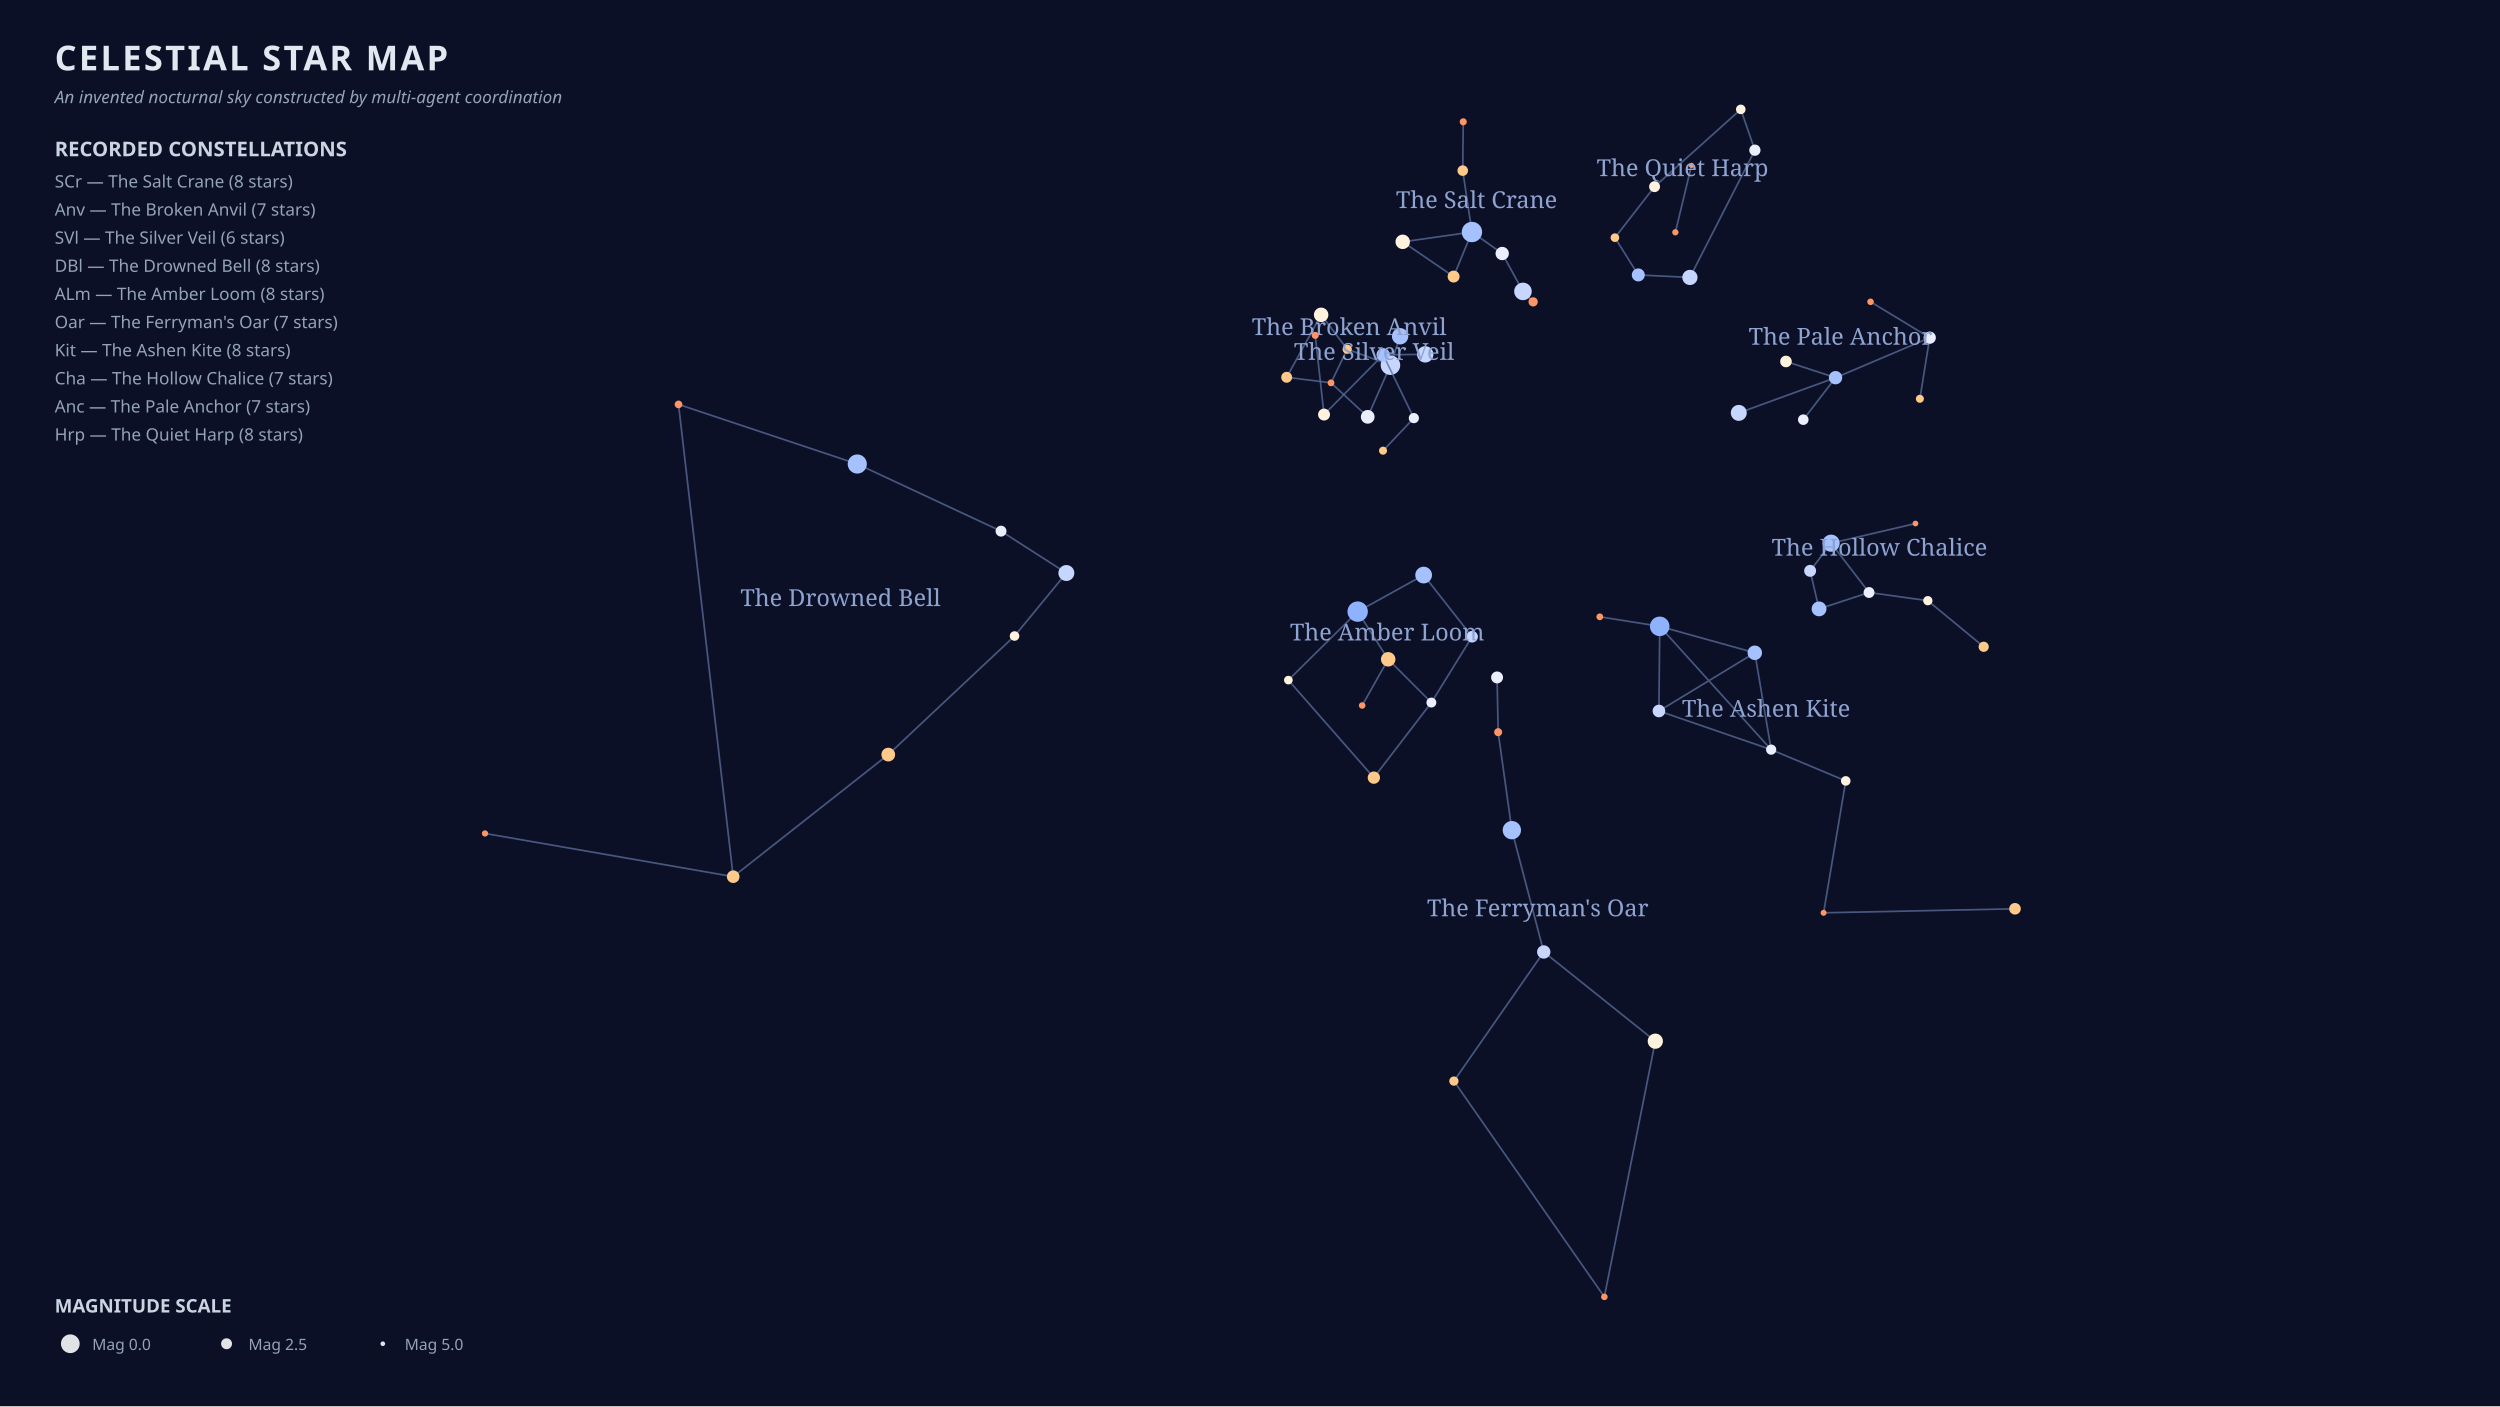
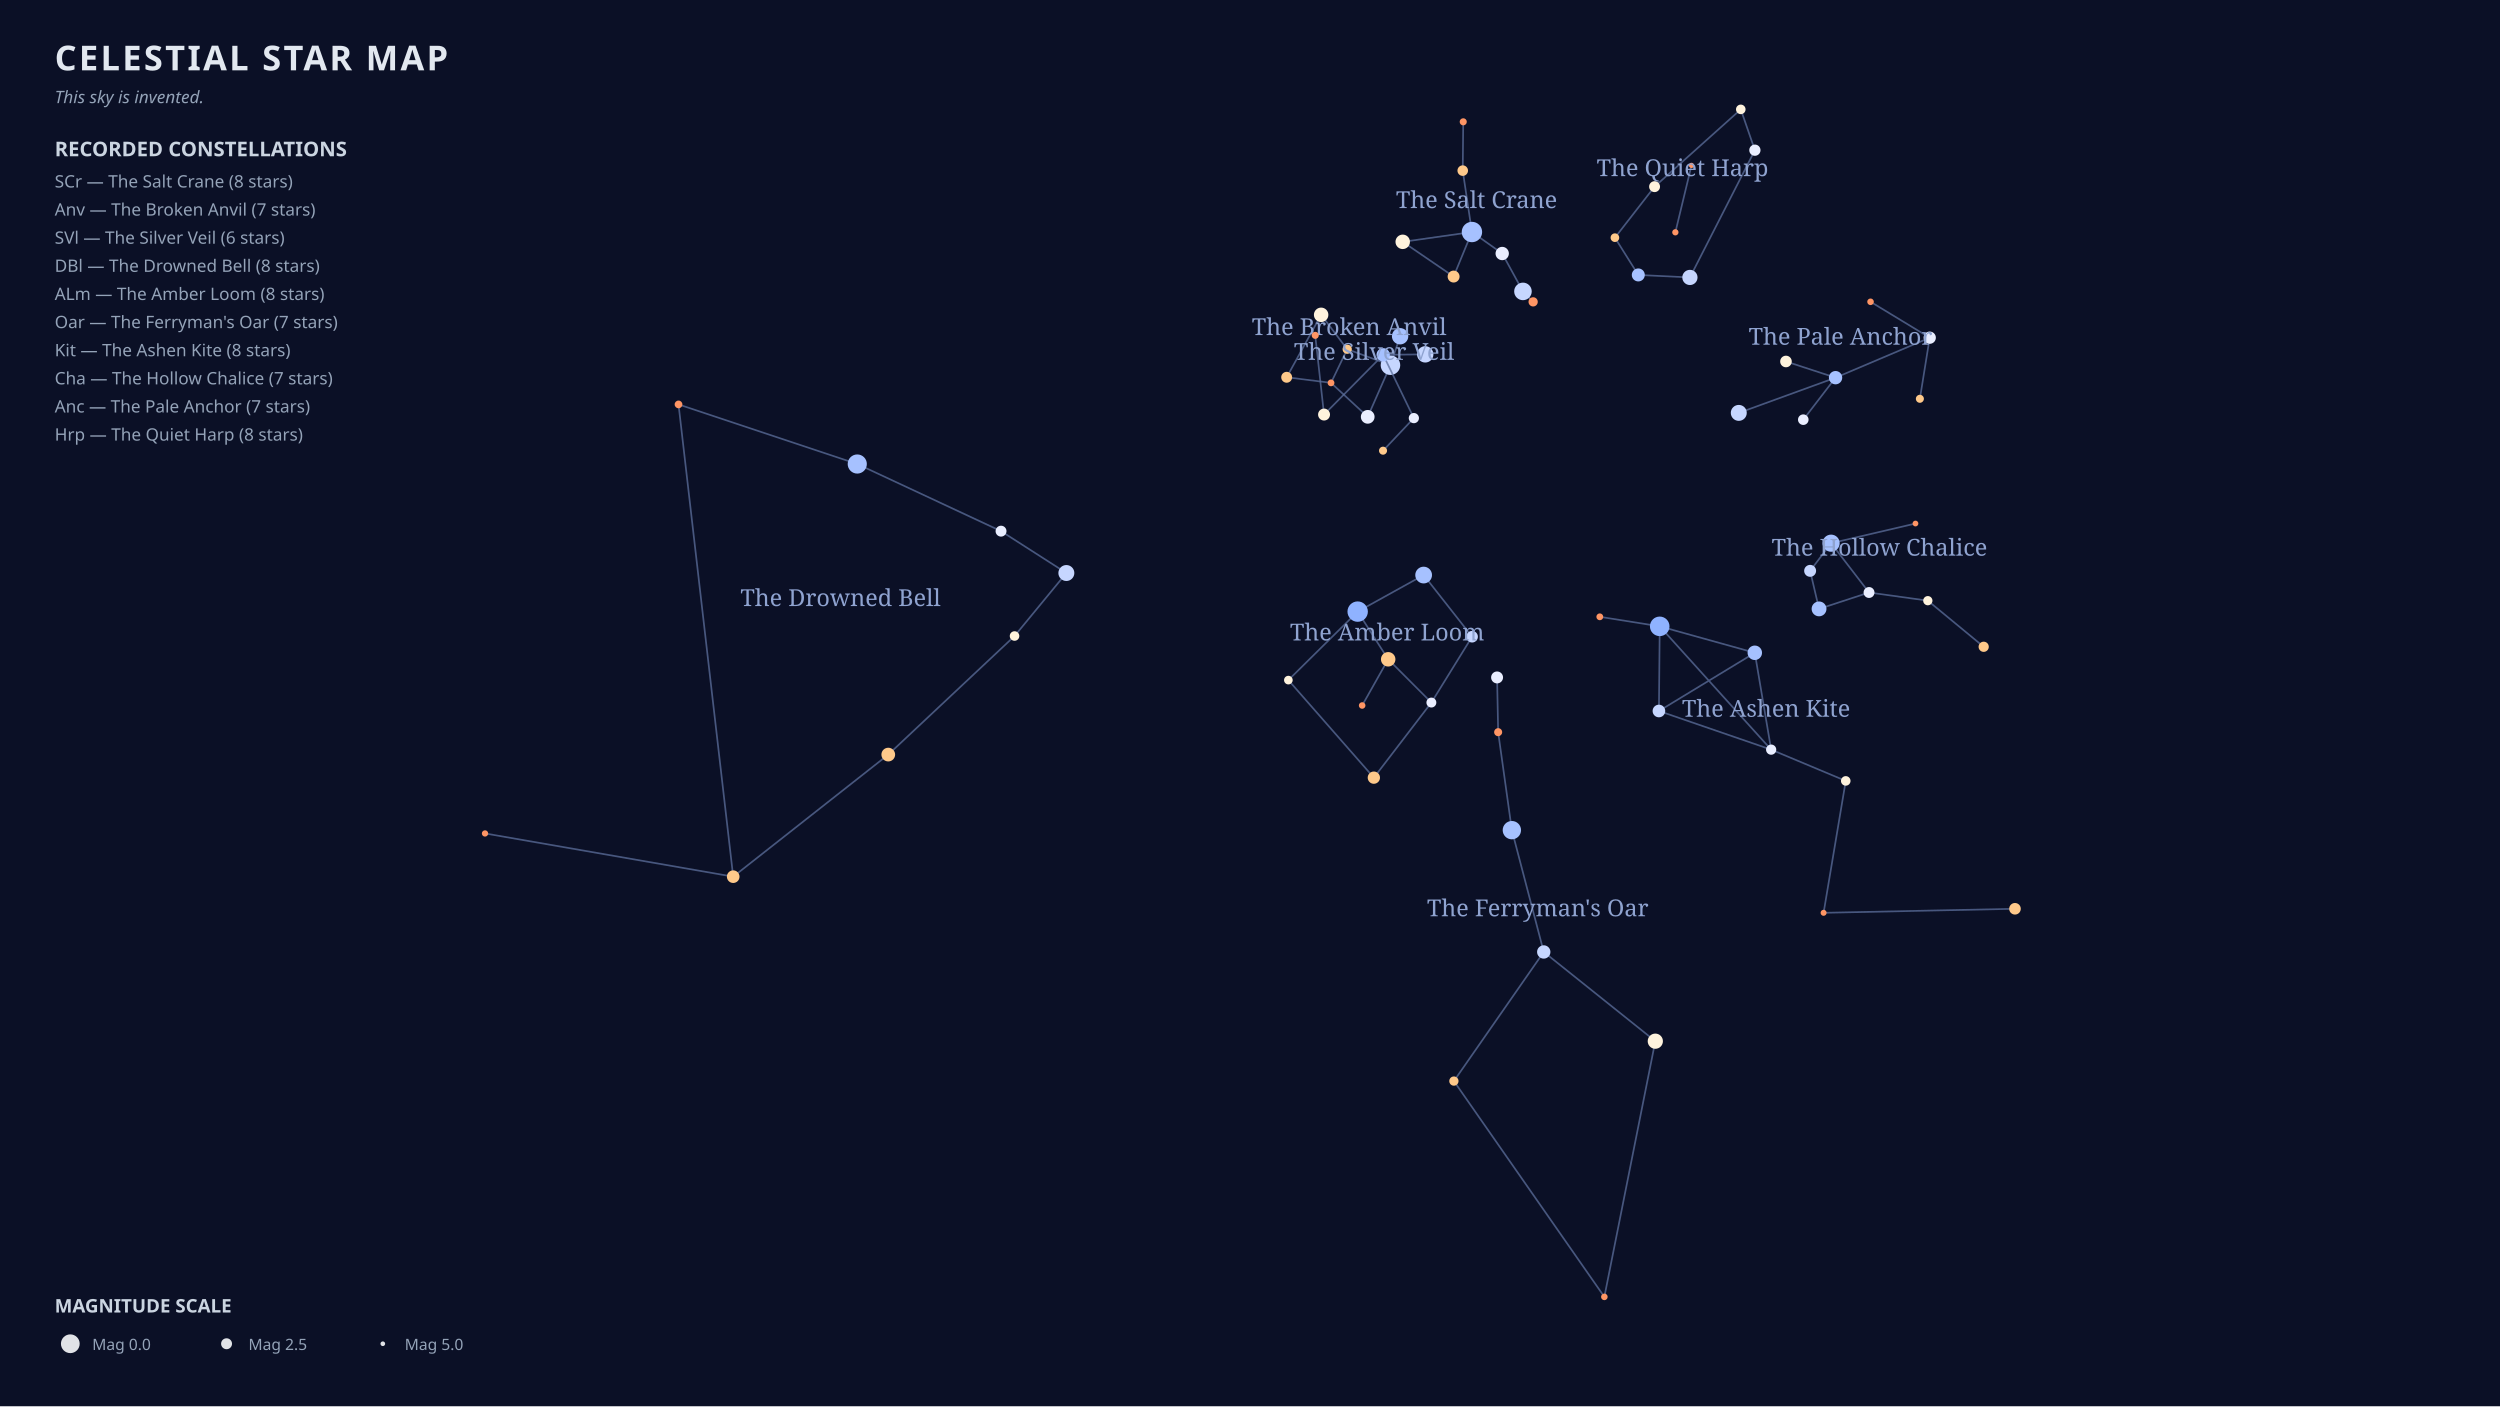
<svg xmlns="http://www.w3.org/2000/svg" width="1600" height="900" viewBox="0 0 1600 900" role="img" aria-label="A sky invented by three agents">
  <rect width="1600" height="900" fill="#0b1026" />
  <g stroke="#5c6f9c" stroke-width="1.1" opacity="0.75">
    <line x1="981.21" y1="193.19" x2="974.69" y2="186.50" />
    <line x1="974.69" y1="186.50" x2="961.41" y2="162.25" />
    <line x1="961.41" y1="162.25" x2="942.04" y2="148.49" />
    <line x1="942.04" y1="148.49" x2="930.31" y2="177.00" />
    <line x1="930.31" y1="177.00" x2="897.74" y2="154.77" />
    <line x1="897.74" y1="154.77" x2="942.04" y2="148.49" />
    <line x1="942.04" y1="148.49" x2="936.15" y2="109.20" />
    <line x1="936.15" y1="109.20" x2="936.47" y2="77.96" />
  </g>
  <circle cx="981.21" cy="193.19" r="2.96" fill="#ff9564" />
  <circle cx="936.47" cy="77.96" r="2.28" fill="#ff9564" />
  <circle cx="974.69" cy="186.50" r="5.62" fill="#c6d6ff" />
  <circle cx="936.15" cy="109.20" r="3.38" fill="#ffc98a" />
  <circle cx="961.41" cy="162.25" r="4.27" fill="#eaeeff" />
  <circle cx="942.04" cy="148.49" r="6.53" fill="#a6c1ff" />
  <circle cx="897.74" cy="154.77" r="4.63" fill="#fff3dd" />
  <circle cx="930.31" cy="177.00" r="3.82" fill="#ffc98a" />
  <text x="945.00" y="133.17" fill="#8fa3d0" font-size="15" font-family="Georgia, serif" text-anchor="middle">The Salt Crane</text>
  <g stroke="#5c6f9c" stroke-width="1.1" opacity="0.75">
    <line x1="896.07" y1="215.20" x2="889.89" y2="233.72" />
    <line x1="889.89" y1="233.72" x2="875.34" y2="266.77" />
    <line x1="889.89" y1="233.72" x2="862.21" y2="223.50" />
    <line x1="875.34" y1="266.77" x2="851.85" y2="245.03" />
    <line x1="862.21" y1="223.50" x2="851.85" y2="245.03" />
    <line x1="862.21" y1="223.50" x2="845.53" y2="201.49" />
    <line x1="851.85" y1="245.03" x2="823.47" y2="241.46" />
    <line x1="845.53" y1="201.49" x2="823.47" y2="241.46" />
  </g>
  <circle cx="845.53" cy="201.49" r="4.63" fill="#fff3dd" />
  <circle cx="823.47" cy="241.46" r="3.49" fill="#ffc98a" />
  <circle cx="896.07" cy="215.20" r="5.24" fill="#a6c1ff" />
  <circle cx="889.89" cy="233.72" r="6.26" fill="#c6d6ff" />
  <circle cx="875.34" cy="266.77" r="4.39" fill="#eaeeff" />
  <circle cx="862.21" cy="223.50" r="2.96" fill="#ffc98a" />
  <circle cx="851.85" cy="245.03" r="2.19" fill="#ff9564" />
  <text x="863.48" y="214.45" fill="#8fa3d0" font-size="15" font-family="Georgia, serif" text-anchor="middle">The Broken Anvil</text>
  <g stroke="#5c6f9c" stroke-width="1.1" opacity="0.75">
    <line x1="912.15" y1="226.79" x2="885.23" y2="227.08" />
    <line x1="885.23" y1="227.08" x2="904.87" y2="267.59" />
    <line x1="904.87" y1="267.59" x2="885.14" y2="288.44" />
    <line x1="885.23" y1="227.08" x2="847.39" y2="265.32" />
    <line x1="847.39" y1="265.32" x2="841.74" y2="214.62" />
  </g>
  <circle cx="912.15" cy="226.79" r="5.24" fill="#c6d6ff" />
  <circle cx="885.23" cy="227.08" r="4.27" fill="#a6c1ff" />
  <circle cx="904.87" cy="267.59" r="3.27" fill="#eaeeff" />
  <circle cx="847.39" cy="265.32" r="3.82" fill="#fff3dd" />
  <circle cx="885.14" cy="288.44" r="2.57" fill="#ffc98a" />
  <circle cx="841.74" cy="214.62" r="2.28" fill="#ff9564" />
  <text x="879.42" y="230.31" fill="#8fa3d0" font-size="15" font-family="Georgia, serif" text-anchor="middle">The Silver Veil</text>
  <g stroke="#5c6f9c" stroke-width="1.1" opacity="0.75">
    <line x1="682.47" y1="366.73" x2="640.66" y2="339.94" />
    <line x1="682.47" y1="366.73" x2="649.31" y2="407.05" />
    <line x1="640.66" y1="339.94" x2="548.65" y2="296.97" />
    <line x1="649.31" y1="407.05" x2="568.49" y2="482.94" />
    <line x1="548.65" y1="296.97" x2="434.25" y2="258.83" />
    <line x1="568.49" y1="482.94" x2="469.25" y2="561.07" />
    <line x1="434.25" y1="258.83" x2="469.25" y2="561.07" />
    <line x1="469.25" y1="561.07" x2="310.41" y2="533.41" />
  </g>
  <circle cx="310.41" cy="533.41" r="2.02" fill="#ff9564" />
  <circle cx="682.47" cy="366.73" r="5.11" fill="#c6d6ff" />
  <circle cx="568.49" cy="482.94" r="4.39" fill="#ffc98a" />
  <circle cx="548.65" cy="296.97" r="6.13" fill="#a6c1ff" />
  <circle cx="469.25" cy="561.07" r="4.04" fill="#ffc98a" />
  <circle cx="434.25" cy="258.83" r="2.47" fill="#ff9564" />
  <circle cx="649.31" cy="407.05" r="3.06" fill="#fff3dd" />
  <circle cx="640.66" cy="339.94" r="3.49" fill="#eaeeff" />
  <text x="537.94" y="387.87" fill="#8fa3d0" font-size="15" font-family="Georgia, serif" text-anchor="middle">The Drowned Bell</text>
  <g stroke="#5c6f9c" stroke-width="1.1" opacity="0.75">
    <line x1="911.13" y1="368.04" x2="942.14" y2="407.50" />
    <line x1="911.13" y1="368.04" x2="868.91" y2="391.43" />
    <line x1="868.91" y1="391.43" x2="824.55" y2="435.27" />
    <line x1="942.14" y1="407.50" x2="916.08" y2="449.64" />
    <line x1="916.08" y1="449.64" x2="879.26" y2="497.70" />
    <line x1="868.91" y1="391.43" x2="888.44" y2="421.95" />
    <line x1="888.44" y1="421.95" x2="916.08" y2="449.64" />
    <line x1="888.44" y1="421.95" x2="871.78" y2="451.52" />
    <line x1="824.55" y1="435.27" x2="879.26" y2="497.70" />
  </g>
  <circle cx="868.91" cy="391.43" r="6.53" fill="#8fb2ff" />
  <circle cx="911.13" cy="368.04" r="5.36" fill="#a6c1ff" />
  <circle cx="879.26" cy="497.70" r="3.93" fill="#ffc98a" />
  <circle cx="824.55" cy="435.27" r="2.76" fill="#fff3dd" />
  <circle cx="916.08" cy="449.64" r="3.17" fill="#eaeeff" />
  <circle cx="942.14" cy="407.50" r="3.71" fill="#c6d6ff" />
  <circle cx="888.44" cy="421.95" r="4.63" fill="#ffc98a" />
  <circle cx="871.78" cy="451.52" r="2.11" fill="#ff9564" />
  <text x="887.78" y="409.88" fill="#8fa3d0" font-size="15" font-family="Georgia, serif" text-anchor="middle">The Amber Loom</text>
  <g stroke="#5c6f9c" stroke-width="1.1" opacity="0.75">
    <line x1="958.13" y1="433.56" x2="958.82" y2="468.59" />
    <line x1="958.82" y1="468.59" x2="967.59" y2="531.30" />
    <line x1="967.59" y1="531.30" x2="988.00" y2="609.26" />
    <line x1="988.00" y1="609.26" x2="930.49" y2="691.89" />
    <line x1="988.00" y1="609.26" x2="1059.40" y2="666.36" />
    <line x1="930.49" y1="691.89" x2="1026.79" y2="830.00" />
    <line x1="1059.40" y1="666.36" x2="1026.79" y2="830.00" />
  </g>
  <circle cx="1059.40" cy="666.36" r="4.87" fill="#fff3dd" />
  <circle cx="930.49" cy="691.89" r="2.96" fill="#ffc98a" />
  <circle cx="958.82" cy="468.59" r="2.57" fill="#ff9564" />
  <circle cx="958.13" cy="433.56" r="3.82" fill="#eaeeff" />
  <circle cx="967.59" cy="531.30" r="5.87" fill="#a6c1ff" />
  <circle cx="988.00" cy="609.26" r="4.27" fill="#c6d6ff" />
  <circle cx="1026.79" cy="830.00" r="2.11" fill="#ff9564" />
  <text x="984.17" y="586.42" fill="#8fa3d0" font-size="15" font-family="Georgia, serif" text-anchor="middle">The Ferryman's Oar</text>
  <g stroke="#5c6f9c" stroke-width="1.1" opacity="0.75">
    <line x1="1062.22" y1="400.86" x2="1061.71" y2="455.04" />
    <line x1="1061.71" y1="455.04" x2="1133.54" y2="479.77" />
    <line x1="1133.54" y1="479.77" x2="1123.07" y2="417.78" />
    <line x1="1123.07" y1="417.78" x2="1062.22" y2="400.86" />
    <line x1="1062.22" y1="400.86" x2="1133.54" y2="479.77" />
    <line x1="1061.71" y1="455.04" x2="1123.07" y2="417.78" />
    <line x1="1133.54" y1="479.77" x2="1181.28" y2="499.78" />
    <line x1="1181.28" y1="499.78" x2="1167.10" y2="584.20" />
    <line x1="1167.10" y1="584.20" x2="1289.59" y2="581.62" />
    <line x1="1062.22" y1="400.86" x2="1023.87" y2="394.76" />
  </g>
  <circle cx="1123.07" cy="417.78" r="4.63" fill="#a6c1ff" />
  <circle cx="1133.54" cy="479.77" r="3.27" fill="#eaeeff" />
  <circle cx="1181.28" cy="499.78" r="3.06" fill="#fff3dd" />
  <circle cx="1167.10" cy="584.20" r="1.93" fill="#ff9564" />
  <circle cx="1289.59" cy="581.62" r="3.71" fill="#ffc98a" />
  <circle cx="1062.22" cy="400.86" r="6.26" fill="#8fb2ff" />
  <circle cx="1023.87" cy="394.76" r="2.19" fill="#ff9564" />
  <circle cx="1061.71" cy="455.04" r="4.04" fill="#c6d6ff" />
  <text x="1130.30" y="458.73" fill="#8fa3d0" font-size="15" font-family="Georgia, serif" text-anchor="middle">The Ashen Kite</text>
  <g stroke="#5c6f9c" stroke-width="1.1" opacity="0.75">
    <line x1="1164.19" y1="389.69" x2="1158.48" y2="365.34" />
    <line x1="1158.48" y1="365.34" x2="1171.90" y2="347.64" />
    <line x1="1164.19" y1="389.69" x2="1196.18" y2="379.20" />
    <line x1="1171.90" y1="347.64" x2="1196.18" y2="379.20" />
    <line x1="1196.18" y1="379.20" x2="1233.81" y2="384.44" />
    <line x1="1233.81" y1="384.44" x2="1269.56" y2="413.94" />
    <line x1="1171.90" y1="347.64" x2="1225.90" y2="335.06" />
  </g>
  <circle cx="1196.18" cy="379.20" r="3.49" fill="#eaeeff" />
  <circle cx="1225.90" cy="335.06" r="1.85" fill="#ff9564" />
  <circle cx="1269.56" cy="413.94" r="3.27" fill="#ffc98a" />
  <circle cx="1171.90" cy="347.64" r="5.49" fill="#a6c1ff" />
  <circle cx="1164.19" cy="389.69" r="4.75" fill="#a6c1ff" />
  <circle cx="1158.48" cy="365.34" r="3.82" fill="#c6d6ff" />
  <circle cx="1233.81" cy="384.44" r="2.96" fill="#fff3dd" />
  <text x="1202.86" y="355.62" fill="#8fa3d0" font-size="15" font-family="Georgia, serif" text-anchor="middle">The Hollow Chalice</text>
  <g stroke="#5c6f9c" stroke-width="1.1" opacity="0.75">
    <line x1="1112.82" y1="264.25" x2="1174.75" y2="241.71" />
    <line x1="1174.75" y1="241.71" x2="1154.10" y2="268.59" />
    <line x1="1174.75" y1="241.71" x2="1143.02" y2="231.35" />
    <line x1="1174.75" y1="241.71" x2="1235.02" y2="216.12" />
    <line x1="1235.02" y1="216.12" x2="1228.72" y2="255.23" />
    <line x1="1235.02" y1="216.12" x2="1197.14" y2="193.15" />
  </g>
  <circle cx="1235.02" cy="216.12" r="3.93" fill="#eaeeff" />
  <circle cx="1197.14" cy="193.15" r="2.11" fill="#ff9564" />
  <circle cx="1228.72" cy="255.23" r="2.57" fill="#ffc98a" />
  <circle cx="1112.82" cy="264.25" r="5.11" fill="#c6d6ff" />
  <circle cx="1174.75" cy="241.71" r="4.27" fill="#a6c1ff" />
  <circle cx="1143.02" cy="231.35" r="3.71" fill="#fff3dd" />
  <circle cx="1154.10" cy="268.59" r="3.38" fill="#eaeeff" />
  <text x="1177.94" y="220.63" fill="#8fa3d0" font-size="15" font-family="Georgia, serif" text-anchor="middle">The Pale Anchor</text>
  <g stroke="#5c6f9c" stroke-width="1.1" opacity="0.75">
    <line x1="1081.55" y1="177.56" x2="1123.13" y2="96.12" />
    <line x1="1081.55" y1="177.56" x2="1048.51" y2="175.96" />
    <line x1="1048.51" y1="175.96" x2="1033.54" y2="152.11" />
    <line x1="1033.54" y1="152.11" x2="1058.92" y2="119.46" />
    <line x1="1058.92" y1="119.46" x2="1114.10" y2="70.00" />
    <line x1="1114.10" y1="70.00" x2="1123.13" y2="96.12" />
    <line x1="1072.23" y1="148.67" x2="1082.56" y2="105.85" />
  </g>
  <circle cx="1114.10" cy="70.00" r="3.06" fill="#fff3dd" />
  <circle cx="1048.51" cy="175.96" r="4.16" fill="#a6c1ff" />
  <circle cx="1123.13" cy="96.12" r="3.60" fill="#eaeeff" />
  <circle cx="1081.55" cy="177.56" r="4.87" fill="#c6d6ff" />
  <circle cx="1033.54" cy="152.11" r="2.76" fill="#ffc98a" />
  <circle cx="1058.92" cy="119.46" r="3.49" fill="#fff3dd" />
  <circle cx="1072.23" cy="148.67" r="2.02" fill="#ff9564" />
  <circle cx="1082.56" cy="105.85" r="1.69" fill="#ff9564" />
  <text x="1076.82" y="112.72" fill="#8fa3d0" font-size="15" font-family="Georgia, serif" text-anchor="middle">The Quiet Harp</text>
  <g class="title-block">
    <text x="35" y="45" font-family="sans-serif" font-size="22" font-weight="bold" fill="#e2e8f0" letter-spacing="1.5">CELESTIAL STAR MAP</text>
-     <text x="35" y="66" font-family="sans-serif" font-size="11" font-style="italic" fill="#94a3b8">An invented nocturnal sky constructed by multi-agent coordination</text>
+     <text x="35" y="66" font-family="sans-serif" font-size="11" font-style="italic" fill="#94a3b8">This sky is invented.</text>
  </g>
  <g class="constellation-list">
    <text x="35" y="100" font-family="sans-serif" font-size="13" font-weight="bold" fill="#cbd5e1">RECORDED CONSTELLATIONS</text>
    <text x="35" y="120" font-family="sans-serif" font-size="11" fill="#94a3b8">SCr — The Salt Crane (8 stars)</text>
    <text x="35" y="138" font-family="sans-serif" font-size="11" fill="#94a3b8">Anv — The Broken Anvil (7 stars)</text>
    <text x="35" y="156" font-family="sans-serif" font-size="11" fill="#94a3b8">SVl — The Silver Veil (6 stars)</text>
    <text x="35" y="174" font-family="sans-serif" font-size="11" fill="#94a3b8">DBl — The Drowned Bell (8 stars)</text>
    <text x="35" y="192" font-family="sans-serif" font-size="11" fill="#94a3b8">ALm — The Amber Loom (8 stars)</text>
    <text x="35" y="210" font-family="sans-serif" font-size="11" fill="#94a3b8">Oar — The Ferryman's Oar (7 stars)</text>
    <text x="35" y="228" font-family="sans-serif" font-size="11" fill="#94a3b8">Kit — The Ashen Kite (8 stars)</text>
    <text x="35" y="246" font-family="sans-serif" font-size="11" fill="#94a3b8">Cha — The Hollow Chalice (7 stars)</text>
    <text x="35" y="264" font-family="sans-serif" font-size="11" fill="#94a3b8">Anc — The Pale Anchor (7 stars)</text>
    <text x="35" y="282" font-family="sans-serif" font-size="11" fill="#94a3b8">Hrp — The Quiet Harp (8 stars)</text>
  </g>
  <g class="magnitude-key">
    <text x="35" y="840" font-family="sans-serif" font-size="12" font-weight="bold" fill="#cbd5e1">MAGNITUDE SCALE</text>
    <circle cx="45" cy="860" r="6.0" fill="#f8fafc" opacity="0.9" />
    <text x="59" y="864" font-family="sans-serif" font-size="10" fill="#94a3b8">Mag 0.0</text>
    <circle cx="145" cy="860" r="3.5" fill="#f8fafc" opacity="0.9" />
    <text x="159" y="864" font-family="sans-serif" font-size="10" fill="#94a3b8">Mag 2.5</text>
    <circle cx="245" cy="860" r="1.5" fill="#f8fafc" opacity="0.9" />
    <text x="259" y="864" font-family="sans-serif" font-size="10" fill="#94a3b8">Mag 5.0</text>
  </g>
</svg>
